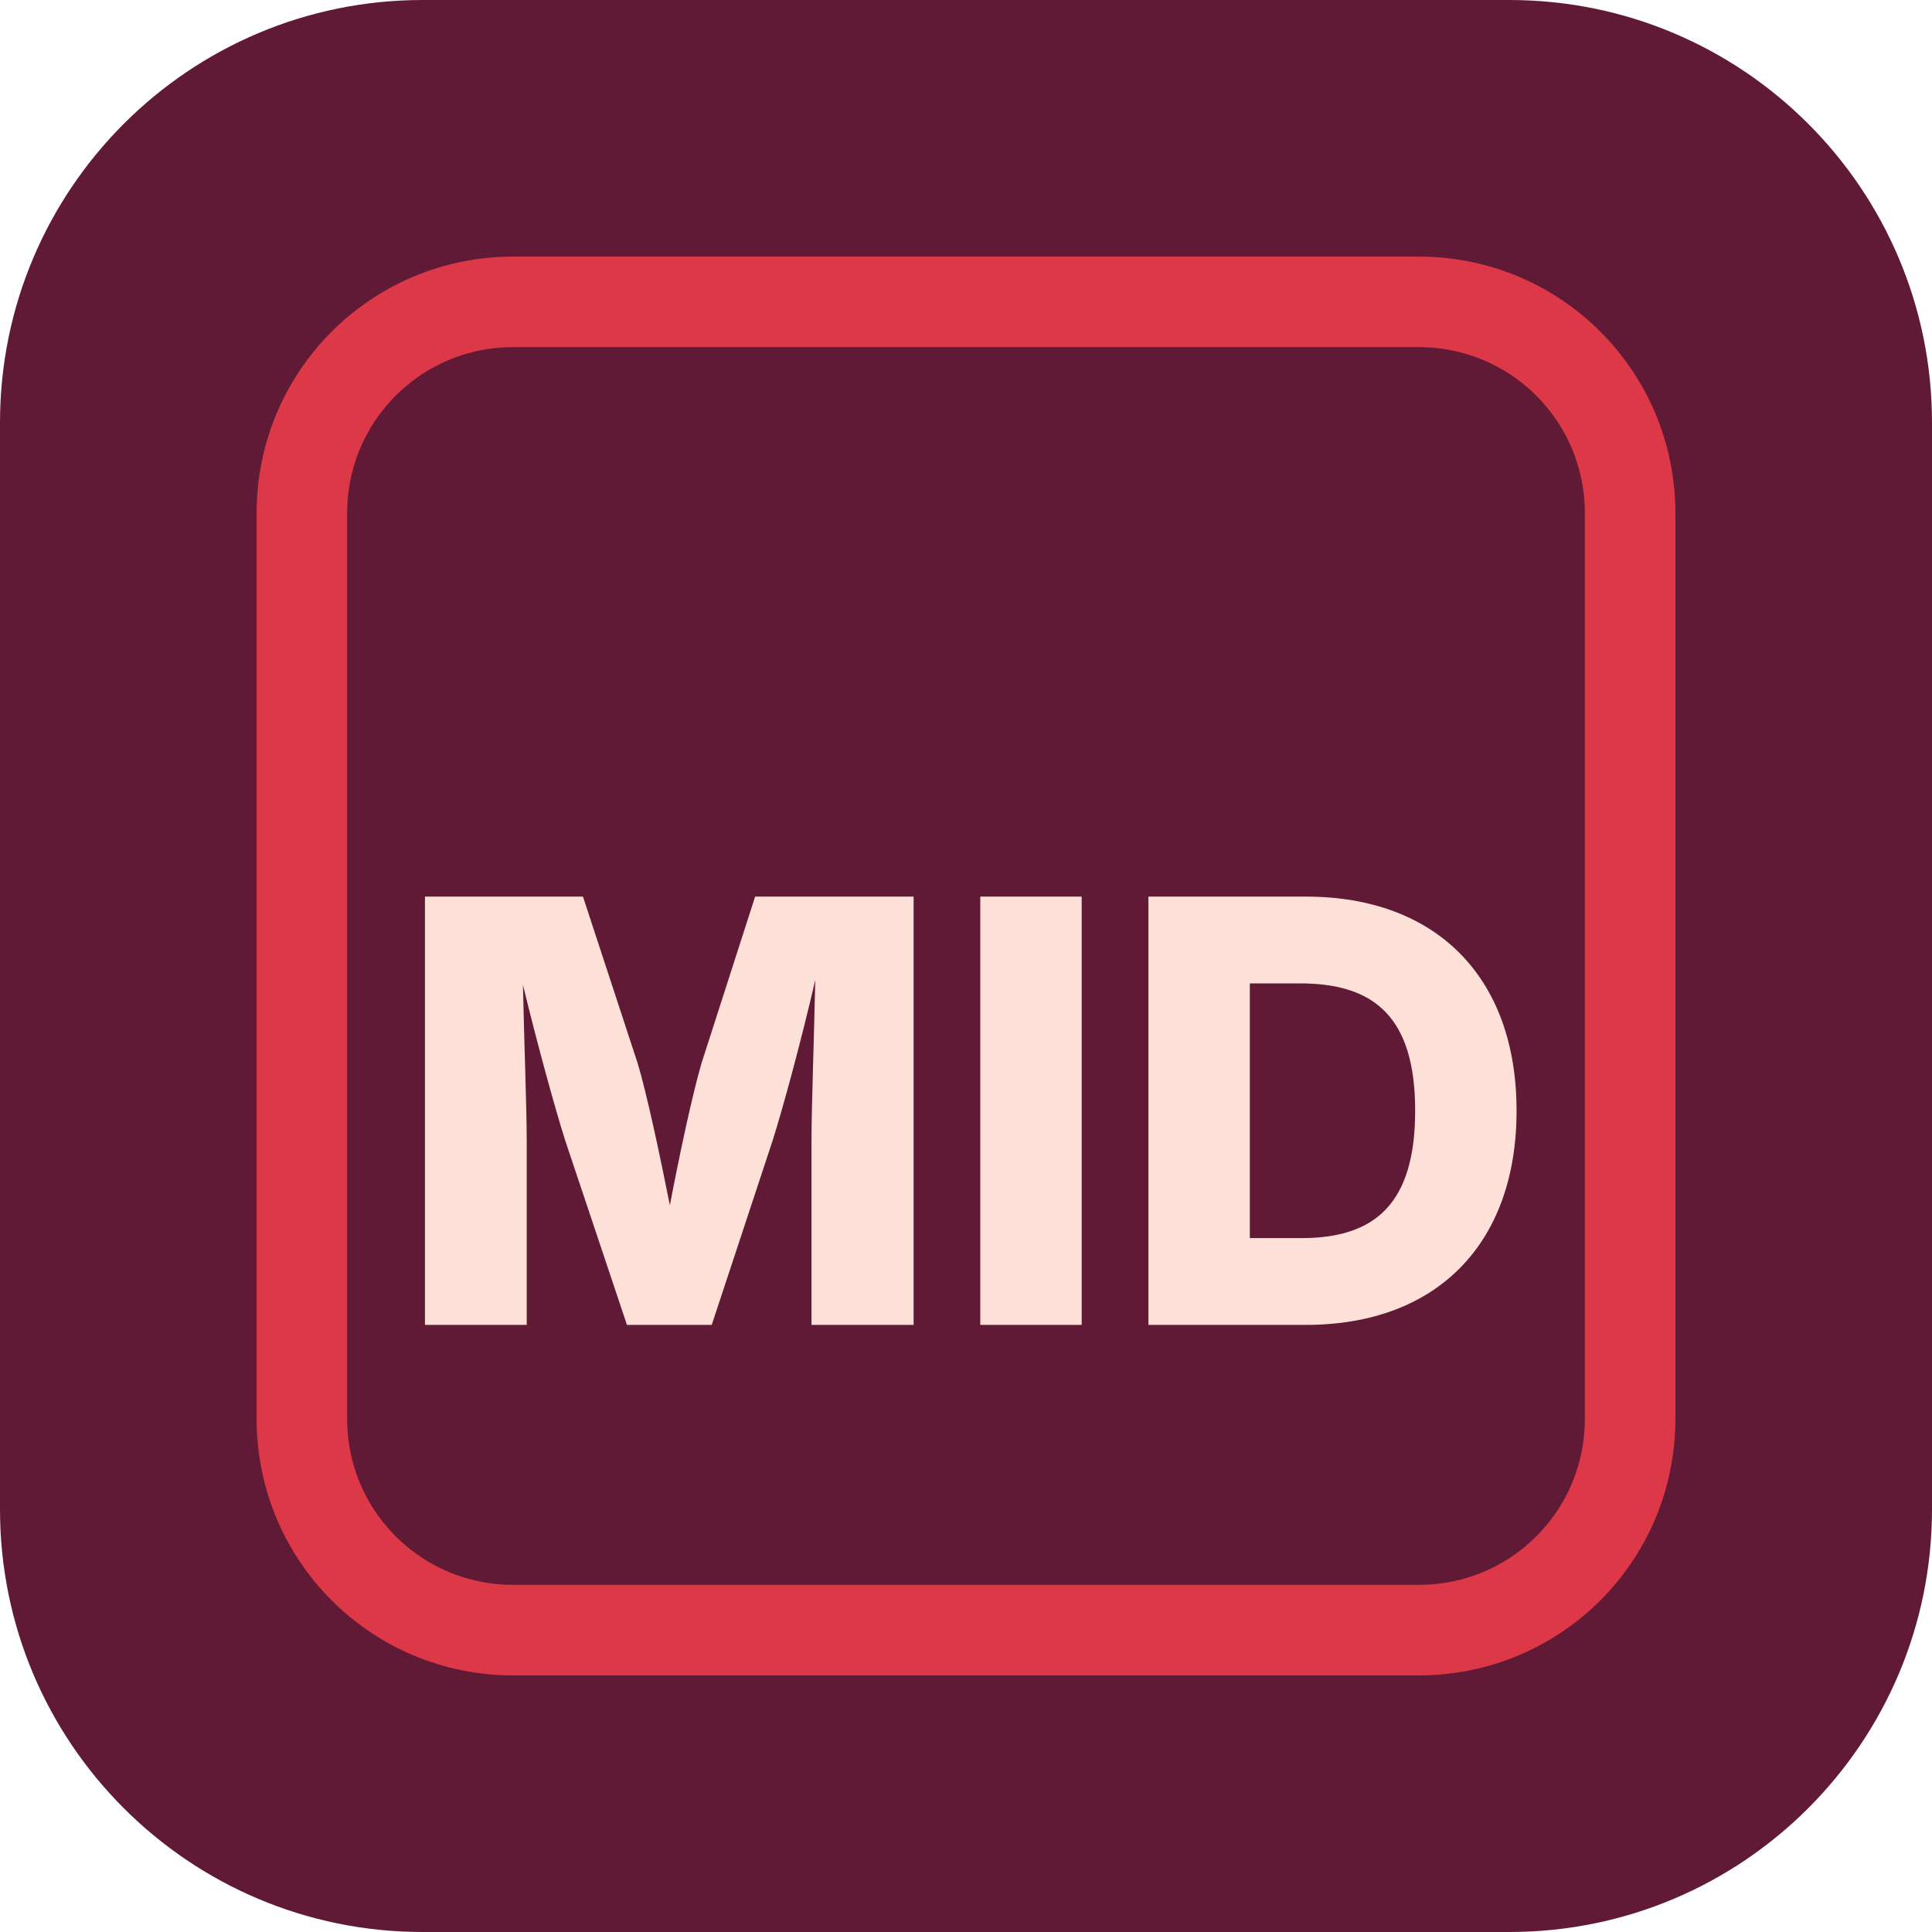
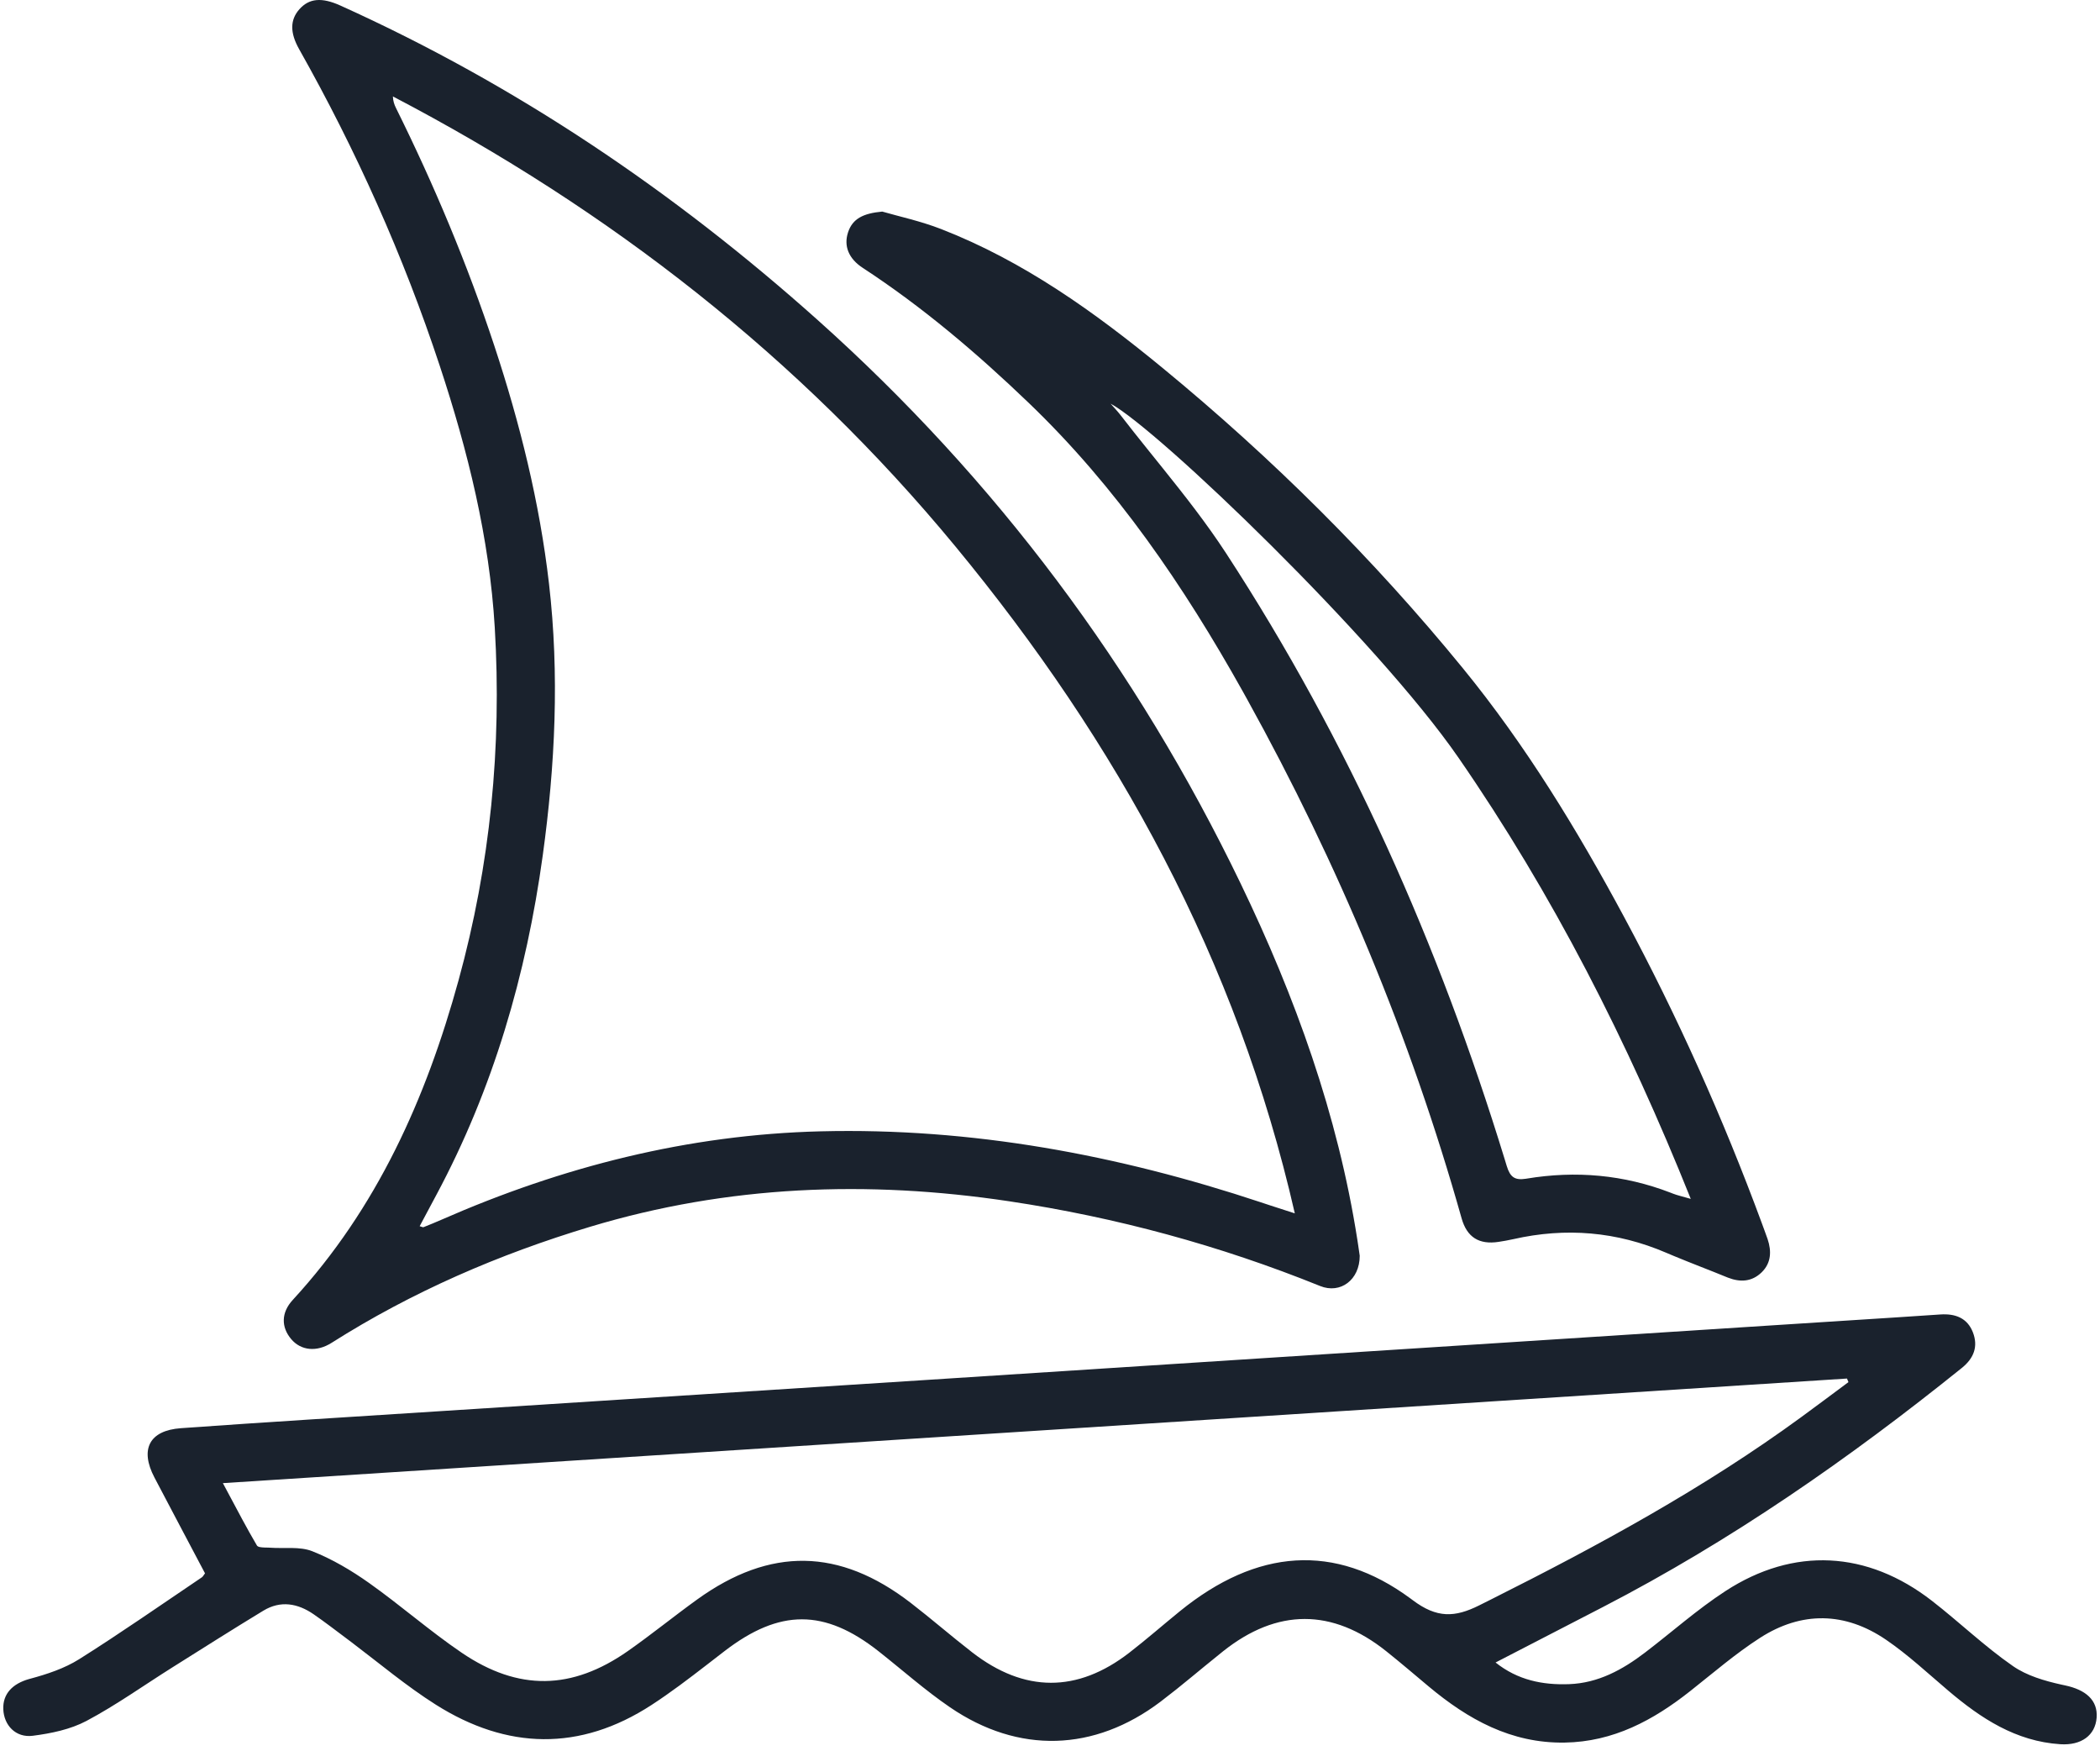
- <svg xmlns="http://www.w3.org/2000/svg" viewBox="0 0 256 256" role="img" aria-label="Midjourney icon">
-   <rect width="256" height="256" rx="56" fill="hsl(336 58% 24%)" />
-   <path d="M40 68C40 52.5 52.5 40 68 40h120c15.5 0 28 12.5 28 28v120c0 15.5-12.5 28-28 28H68c-15.5 0-28-12.5-28-28V68Z" fill="none" stroke="hsl(354 70% 54%)" stroke-width="12" />
-   <text x="128" y="146" text-anchor="middle" dominant-baseline="middle" fill="hsl(14 88% 92%)" font-family="Inter, Arial, sans-serif" font-size="78" font-weight="800" letter-spacing="0">MID</text>
+ <svg xmlns="http://www.w3.org/2000/svg" width="1.2em" height="1em" viewBox="0 0 256 214">
+   <path fill="#1a222d" d="M240.86 162.892c.662 1.719.119 3.158-1.35 4.34c-13.753 11.071-28.19 21.114-43.904 29.24l-13.12 6.776c2.706 2.161 5.76 2.769 9.003 2.648c3.55-.133 6.524-1.763 9.27-3.858c3.283-2.504 6.387-5.274 9.836-7.519c8.35-5.435 17.35-4.944 25.248 1.185c3.355 2.604 6.439 5.578 9.92 7.988c1.683 1.165 3.838 1.8 5.904 2.257l.457.099c2.507.528 4.03 1.79 3.863 3.955c-.165 2.148-1.867 3.403-4.437 3.237c-5.445-.352-9.713-3.16-13.713-6.556c-2.498-2.12-4.91-4.38-7.606-6.219c-4.999-3.409-10.303-3.508-15.396-.235c-3.001 1.929-5.73 4.289-8.539 6.508c-4.527 3.578-9.413 6.212-15.374 6.302c-6.538.099-11.8-2.835-16.62-6.866c-1.724-1.442-3.431-2.905-5.188-4.306c-6.586-5.254-13.334-5.251-19.943.004a177 177 0 0 0-2.292 1.86l-1.52 1.25a122 122 0 0 1-3.849 3.062c-8.09 6.115-17.355 6.407-25.738.681c-3.05-2.083-5.831-4.561-8.74-6.853c-6.61-5.205-12.096-5.19-18.824-.022l-.55.424l-1.65 1.275c-2.2 1.7-4.415 3.385-6.74 4.896c-8.76 5.696-17.677 5.458-26.384-.047c-3.603-2.278-6.892-5.052-10.305-7.631l-.513-.386c-1.362-1.017-2.708-2.059-4.106-3.024c-1.95-1.346-4.05-1.722-6.162-.44c-3.732 2.266-7.42 4.604-11.116 6.928c-3.493 2.196-6.868 4.61-10.5 6.542c-1.968 1.046-4.332 1.533-6.575 1.82c-2.088.266-3.524-1.284-3.604-3.24c-.078-1.926 1.18-3.136 3.135-3.692l.114-.031c2.078-.556 4.219-1.262 6.022-2.395c5.087-3.199 10.017-6.649 15.003-10.008c.142-.095.224-.276.393-.493l-3.095-5.854q-1.552-2.93-3.093-5.87c-1.8-3.438-.629-5.744 3.237-6.02c10.423-.745 20.853-1.384 31.28-2.055l60.021-3.852c14.187-.913 28.373-1.835 42.56-2.75q30.008-1.936 60.018-3.87c5.32-.342 10.64-.676 15.96-1.024l5.32-.353c1.832-.123 3.302.43 3.982 2.192m-15.22 6.079l-.179-.437l-198.607 12.787l.49.916c1.288 2.412 2.428 4.59 3.673 6.706c.115.195.517.235.938.25l.43.01l.129.005l.122.007c1.726.127 3.612-.177 5.145.428c2.446.966 4.784 2.35 6.94 3.876c3.86 2.733 7.432 5.881 11.34 8.536c6.946 4.716 13.487 4.576 20.32-.206c2.883-2.018 5.618-4.248 8.475-6.306c8.932-6.435 17.394-6.302 26.113.417c2.548 1.964 4.977 4.082 7.52 6.051c6.378 4.938 12.849 4.956 19.194.051c2.113-1.633 4.125-3.397 6.199-5.082c9.406-7.641 18.94-8.378 28.19-1.563l.28.208c2.96 2.232 5.163 2.12 8.113.649l1.436-.718c13.157-6.597 26.065-13.607 37.982-22.318c1.928-1.41 3.838-2.844 5.756-4.267M41.217.675c21.496 9.698 40.8 22.744 58.345 38.424c21.83 19.512 39.036 42.552 51.744 68.903c6.688 13.87 11.89 28.276 14.28 43.572l.114.75l.174 1.198c.003 2.96-2.368 4.699-4.84 3.7c-12.272-4.959-24.944-8.398-38.039-10.362c-17.305-2.596-34.393-1.95-51.217 3.115c-11.157 3.36-21.77 7.942-31.632 14.195c-1.821 1.155-3.752.953-4.94-.46c-1.236-1.467-1.234-3.238.193-4.787c10.303-11.187 16.298-24.622 20.273-39.068c3.883-14.115 5.301-28.538 4.431-43.13c-.653-10.967-3.283-21.579-6.725-31.996c-4.453-13.477-10.231-26.36-17.198-38.717c-1.138-2.02-1.117-3.593.034-4.885c1.191-1.338 2.725-1.48 5.003-.452m66.27 25.192c1.993.581 4.678 1.155 7.204 2.137c10.083 3.925 18.77 10.152 27.046 16.955c13.45 11.056 25.765 23.285 36.779 36.772c7.665 9.387 13.953 19.713 19.686 30.371c6.5 12.087 12.099 24.582 16.85 37.454l.33.899c.126.342.255.683.37 1.028c.501 1.488.439 2.928-.727 4.065c-1.19 1.161-2.618 1.238-4.125.648l-.105-.042c-2.16-.888-4.35-1.707-6.505-2.604l-.922-.389c-6.066-2.604-12.3-3.124-18.72-1.666c-.592.135-1.192.237-1.792.329c-2.382.367-3.87-.564-4.52-2.87c-6.253-22.186-15.069-43.311-26.23-63.467l-.558-1.004c-7.196-12.857-15.434-24.948-26.14-35.22c-6.321-6.067-12.973-11.722-20.32-16.525c-1.702-1.113-2.34-2.658-1.78-4.344c.552-1.658 1.84-2.31 4.18-2.527M47.645 11.789c.02.561.171 1 .375 1.41c4.672 9.423 8.735 19.102 12.034 29.089c3.13 9.474 5.53 19.13 6.68 29.06c1.287 11.114.758 22.2-.767 33.254c-2.007 14.558-6.045 28.482-13.009 41.487l-.81 1.515l-1.228 2.303c.257.07.388.153.472.12a64 64 0 0 0 2.185-.907c14.78-6.488 30.181-10.406 46.357-10.809c18.47-.46 36.36 2.87 53.83 8.67l1.193.396c.864.284 1.786.576 2.98.963c-7.077-30.978-21.748-57.605-41.522-81.557c-19.063-23.09-42.249-41.132-68.77-54.994m87.764 37.559l.234.265l.465.518c.18.202.343.392.496.59a274 274 0 0 0 3.305 4.18l1.819 2.262c2.732 3.404 5.43 6.832 7.802 10.47c15.005 23.014 26.039 47.899 34.082 74.124l.243.795c.418 1.373.992 1.759 2.33 1.557l.093-.015c6.017-1.002 11.898-.481 17.6 1.715l.295.115c.545.216 1.127.336 2.183.645c-7.725-19.275-16.855-37.217-28.408-53.942c-9.99-14.462-36.741-40.14-42.54-43.28" />
</svg>
